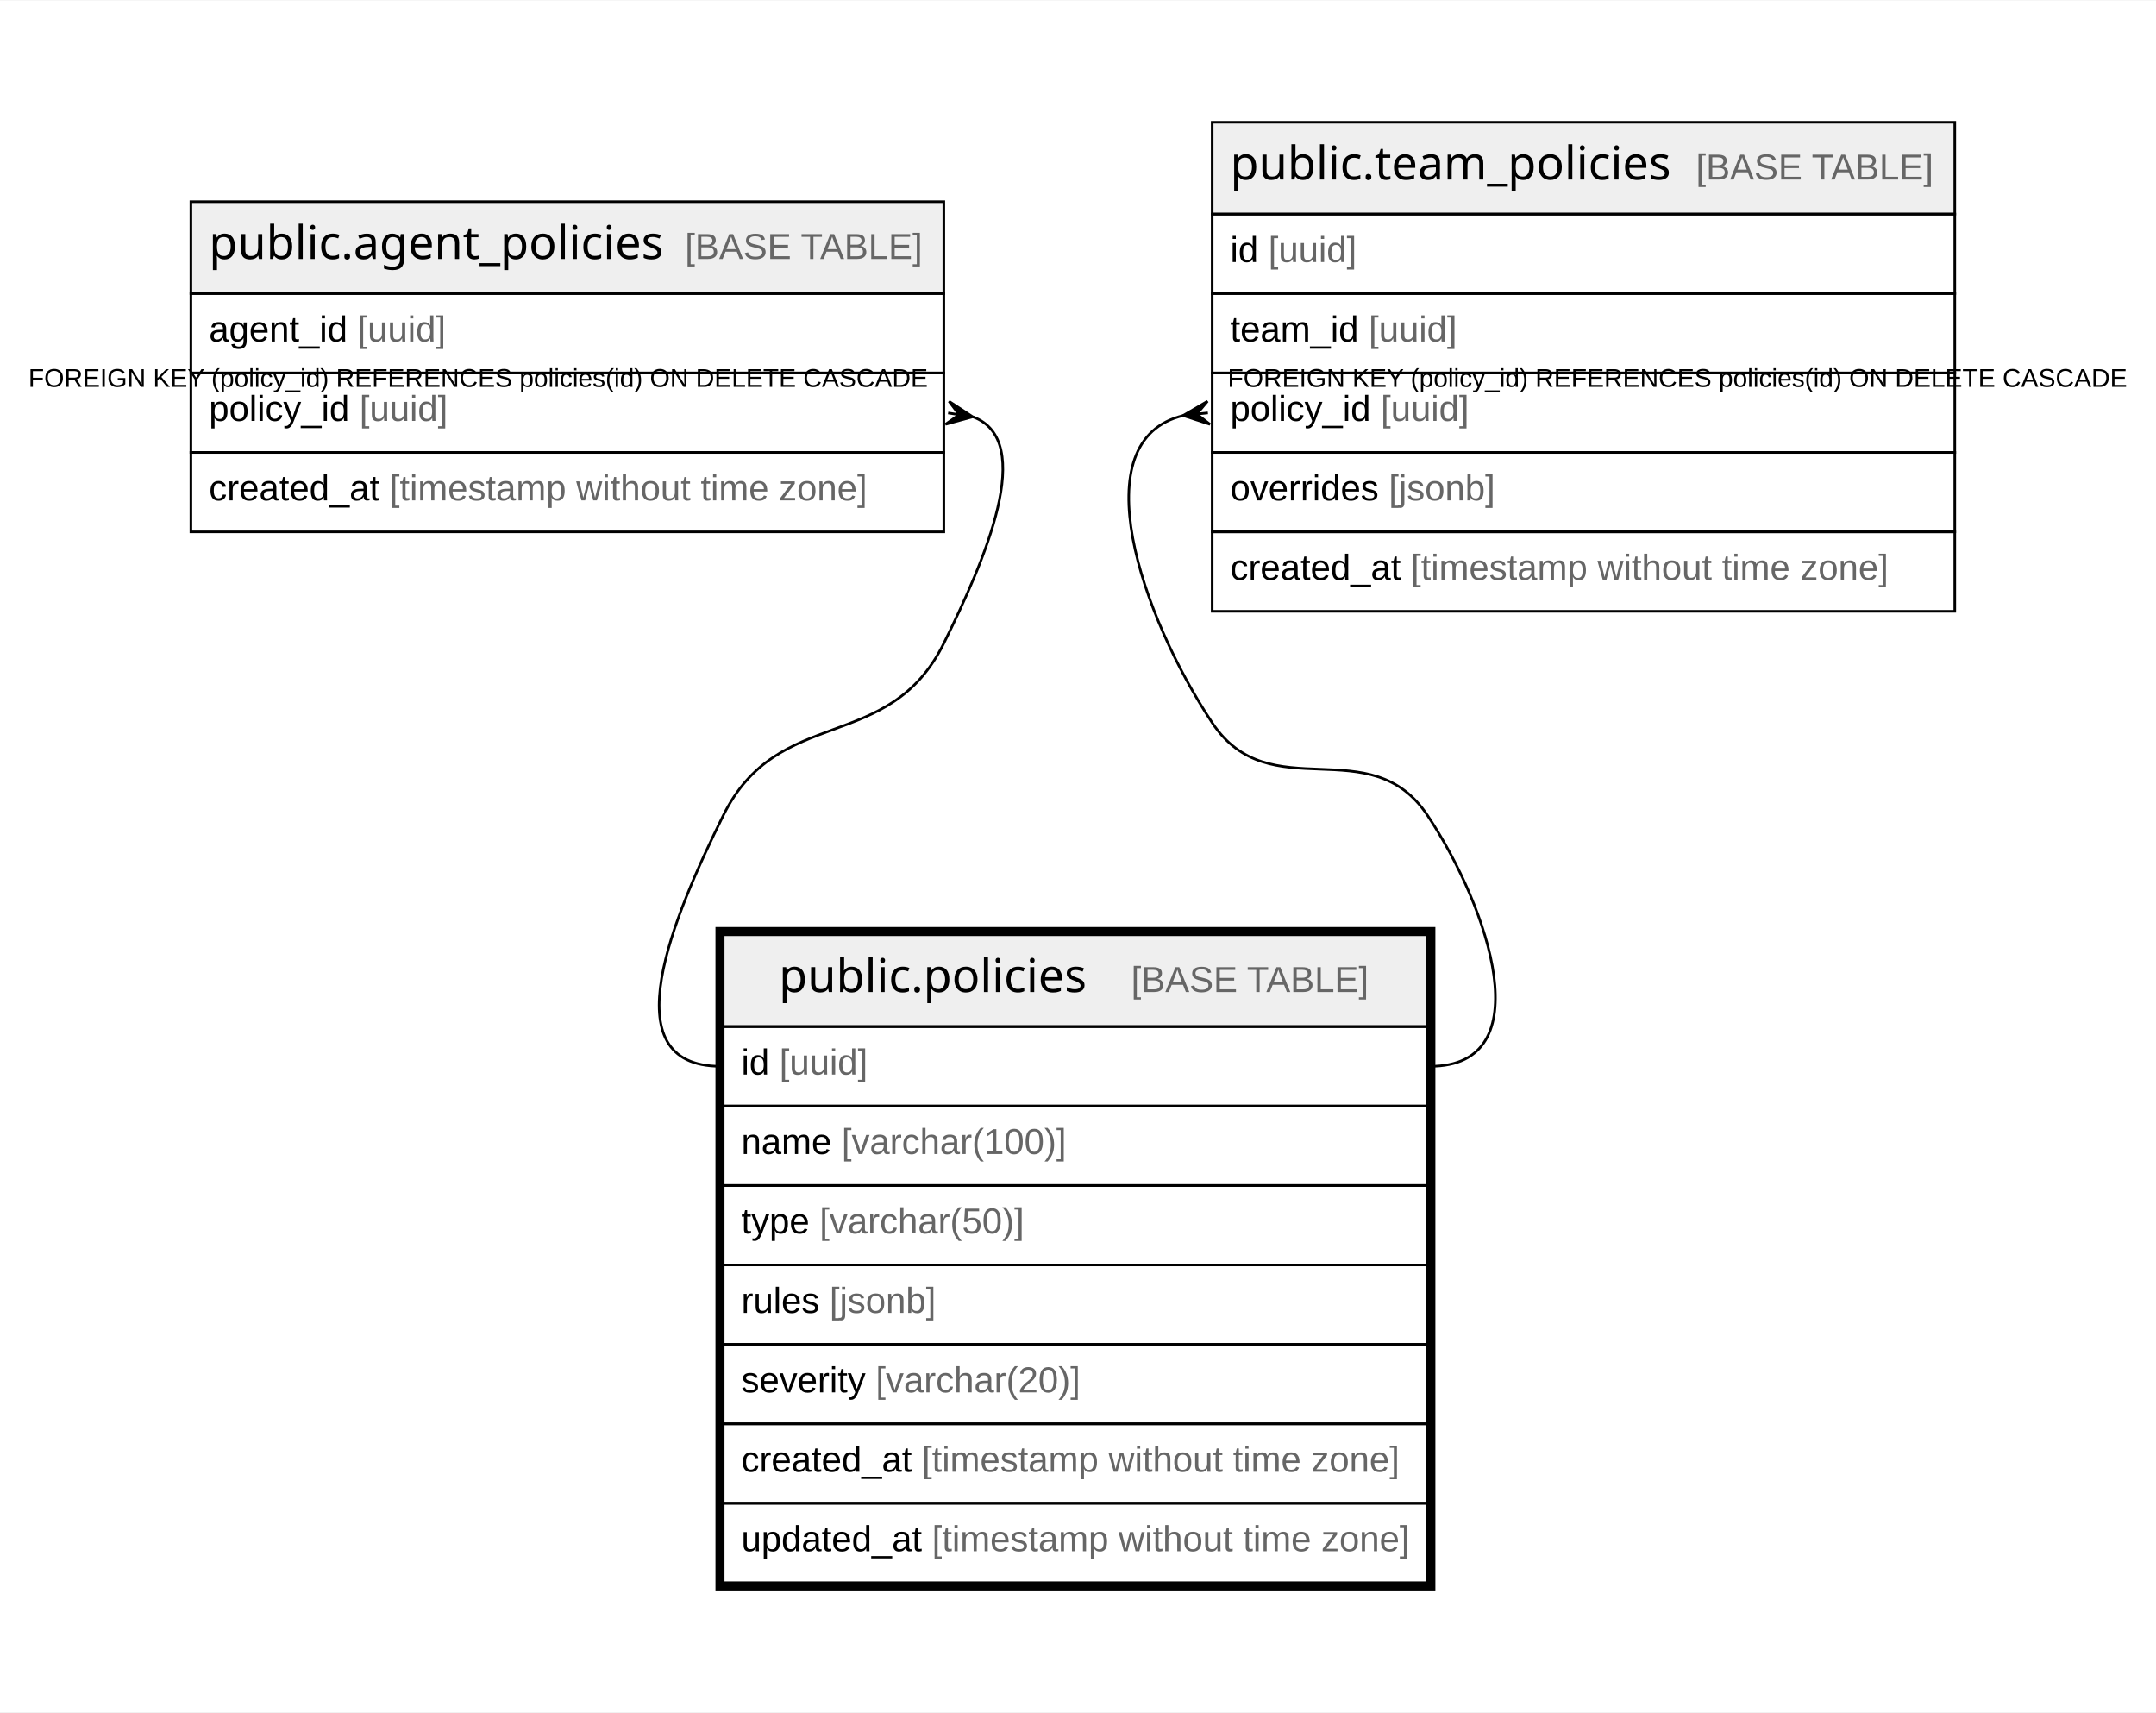
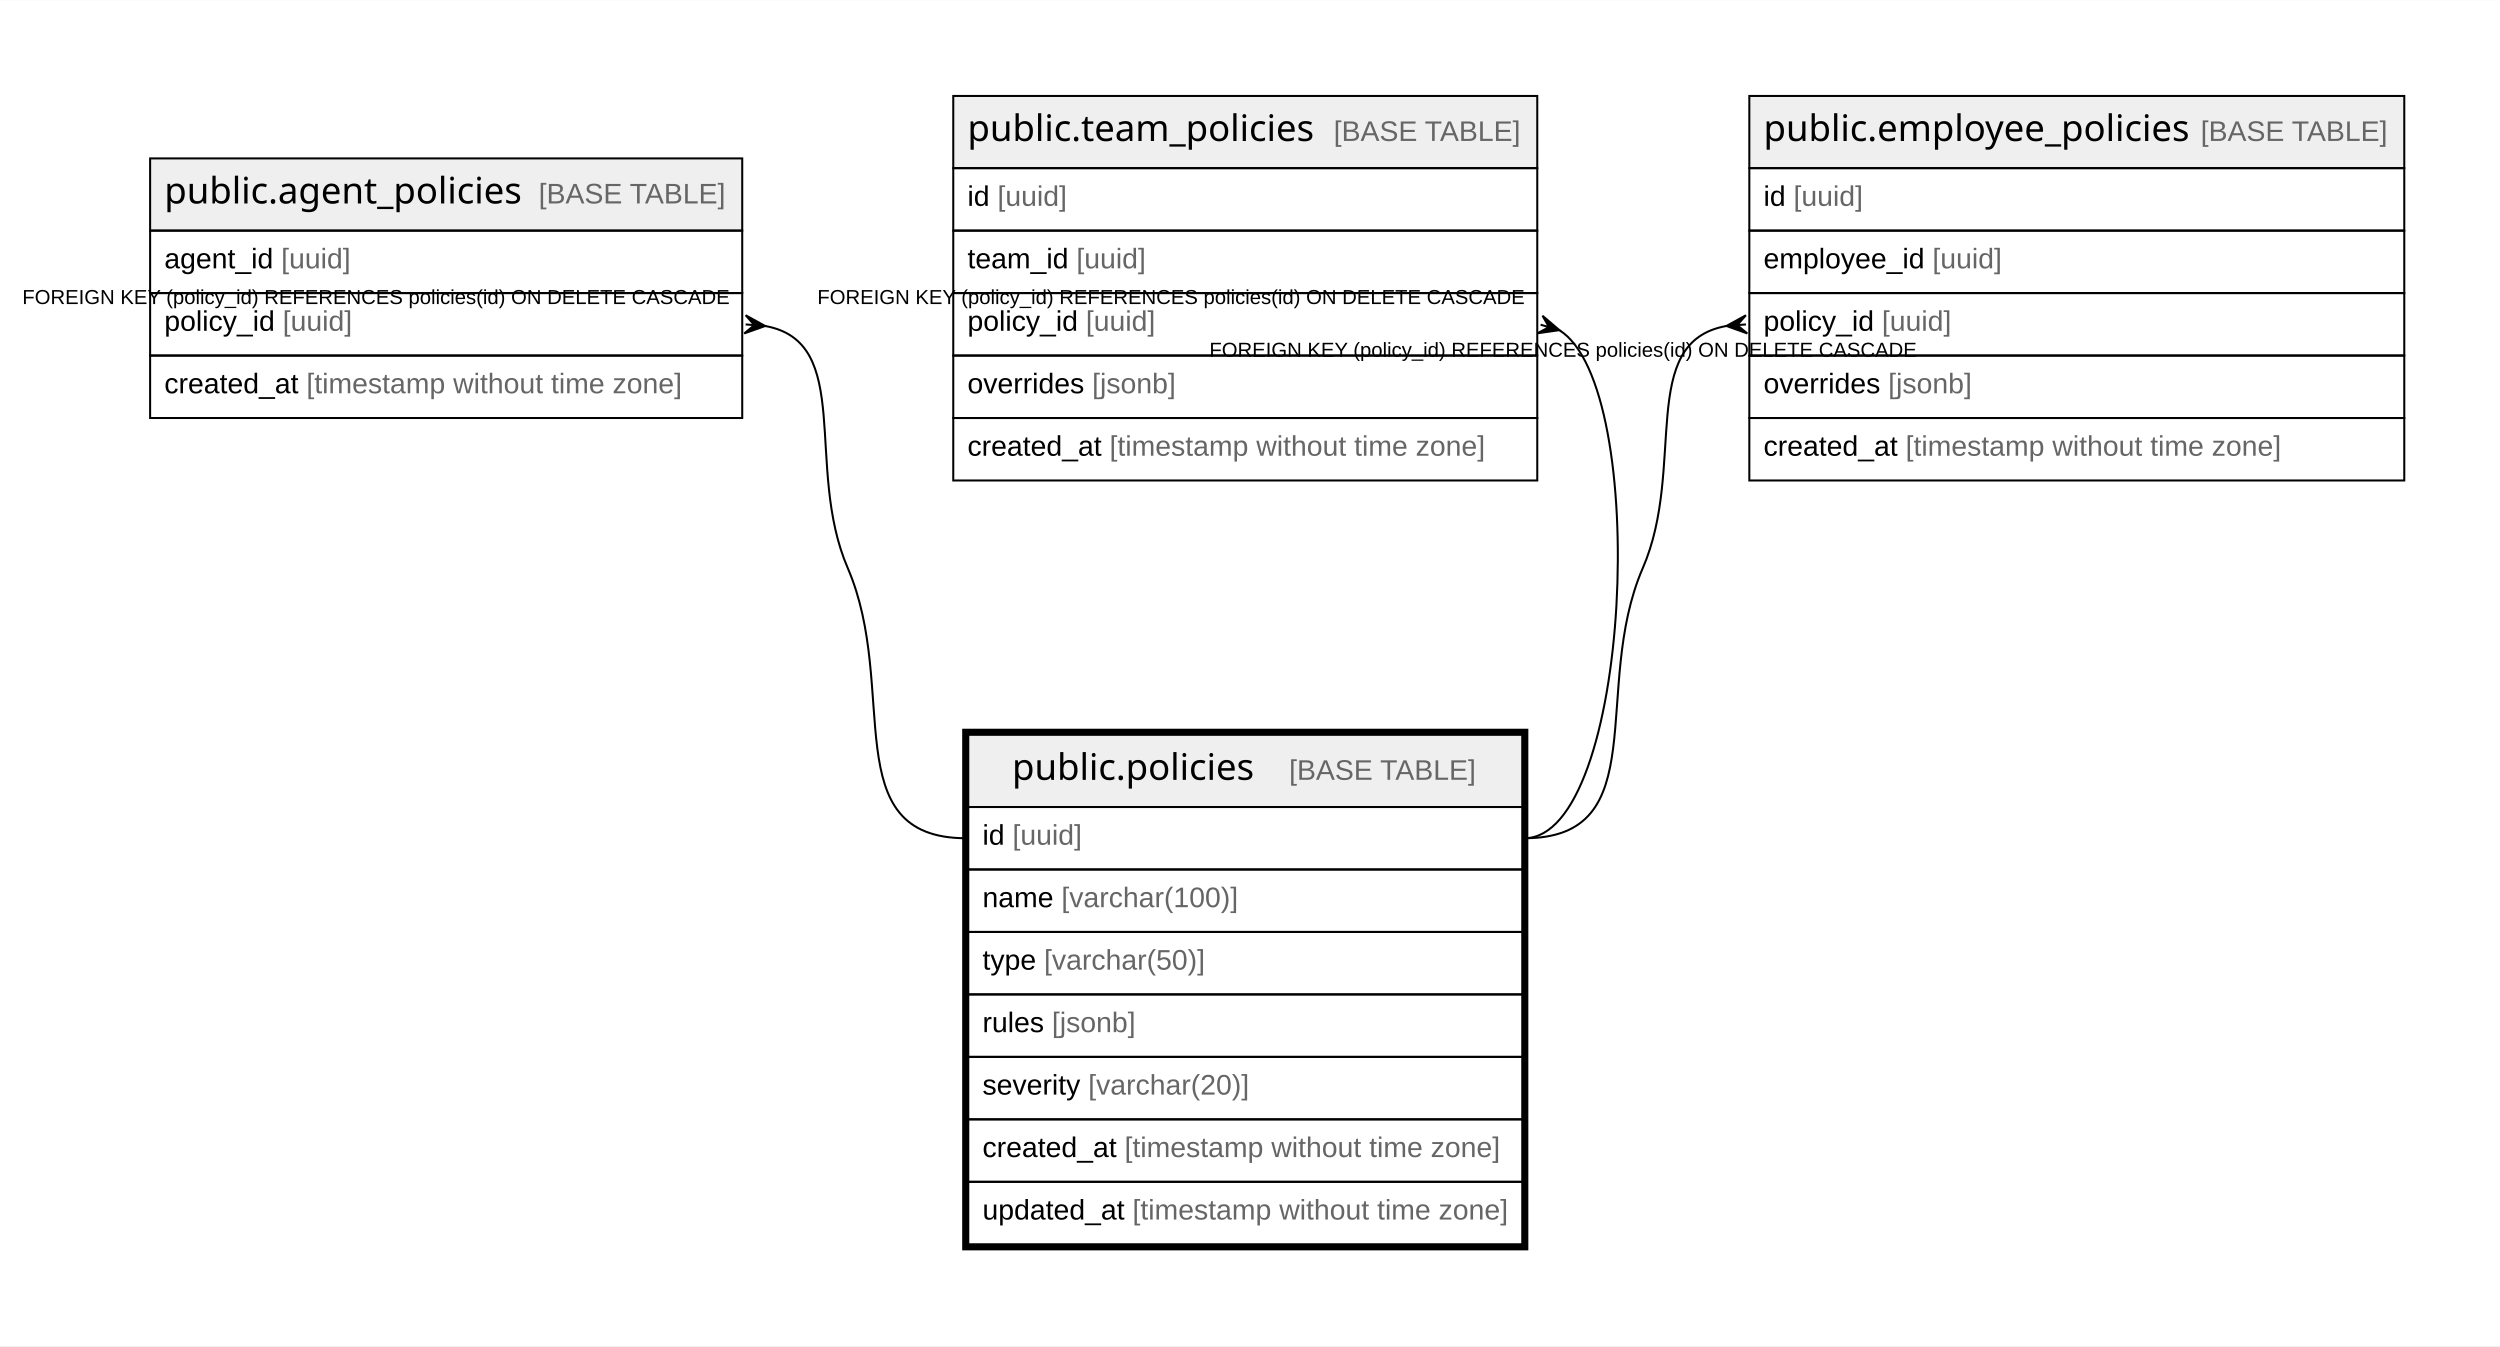
- <svg xmlns="http://www.w3.org/2000/svg" width="836pt" height="664pt" viewBox="0.00 0.00 835.99 663.60">
+ <svg xmlns="http://www.w3.org/2000/svg" width="1233pt" height="664pt" viewBox="0.00 0.00 1232.66 663.60">
  <g id="graph0" class="graph" transform="scale(1 1) rotate(0) translate(4 659.6)">
-     <polygon fill="white" stroke="none" points="-4,4 -4,-659.6 831.99,-659.6 831.99,4 -4,4" />
+     <polygon fill="white" stroke="none" points="-4,4 -4,-659.6 1228.66,-659.6 1228.66,4 -4,4" />
    <g id="node1" class="node">
-       <polygon fill="#efefef" stroke="none" points="276.42,-261.8 276.42,-297.4 549.57,-297.4 549.57,-261.8 276.42,-261.8" />
-       <polygon fill="none" stroke="black" points="276.42,-261.8 276.42,-297.4 549.57,-297.4 549.57,-261.8 276.42,-261.8" />
-       <text text-anchor="start" x="298.01" y="-275.2" font-family="Arial Bold" font-size="18.00">public.policies</text>
-       <text text-anchor="start" x="403.49" y="-275.2" font-family="Arial" font-size="14.00">    </text>
-       <text text-anchor="start" x="434.61" y="-275.2" font-family="Arial" font-size="14.00" fill="#666666">[BASE TABLE]</text>
-       <polygon fill="none" stroke="black" points="276.42,-231 276.42,-261.8 549.57,-261.8 549.57,-231 276.42,-231" />
-       <text text-anchor="start" x="283.42" y="-243.2" font-family="Arial" font-size="14.00">id </text>
-       <text text-anchor="start" x="298.21" y="-243.2" font-family="Arial" font-size="14.00" fill="#666666">[uuid]</text>
-       <polygon fill="none" stroke="black" points="276.42,-200.2 276.42,-231 549.57,-231 549.57,-200.2 276.42,-200.2" />
-       <text text-anchor="start" x="283.42" y="-212.4" font-family="Arial" font-size="14.00">name </text>
-       <text text-anchor="start" x="322.33" y="-212.4" font-family="Arial" font-size="14.00" fill="#666666">[varchar(100)]</text>
-       <polygon fill="none" stroke="black" points="276.42,-169.4 276.42,-200.2 549.57,-200.2 549.57,-169.4 276.42,-169.4" />
-       <text text-anchor="start" x="283.42" y="-181.6" font-family="Arial" font-size="14.00">type </text>
-       <text text-anchor="start" x="313.78" y="-181.6" font-family="Arial" font-size="14.00" fill="#666666">[varchar(50)]</text>
-       <polygon fill="none" stroke="black" points="276.42,-138.6 276.42,-169.4 549.57,-169.4 549.57,-138.6 276.42,-138.6" />
-       <text text-anchor="start" x="283.42" y="-150.8" font-family="Arial" font-size="14.00">rules </text>
-       <text text-anchor="start" x="317.66" y="-150.8" font-family="Arial" font-size="14.00" fill="#666666">[jsonb]</text>
-       <polygon fill="none" stroke="black" points="276.42,-107.8 276.42,-138.6 549.57,-138.6 549.57,-107.8 276.42,-107.8" />
-       <text text-anchor="start" x="283.42" y="-120" font-family="Arial" font-size="14.00">severity </text>
-       <text text-anchor="start" x="335.55" y="-120" font-family="Arial" font-size="14.00" fill="#666666">[varchar(20)]</text>
-       <polygon fill="none" stroke="black" points="276.42,-77 276.42,-107.8 549.57,-107.8 549.57,-77 276.42,-77" />
-       <text text-anchor="start" x="283.42" y="-89.2" font-family="Arial" font-size="14.00">created_at </text>
-       <text text-anchor="start" x="353.47" y="-89.2" font-family="Arial" font-size="14.00" fill="#666666">[timestamp without time zone]</text>
-       <polygon fill="none" stroke="black" points="276.42,-46.2 276.42,-77 549.57,-77 549.57,-46.2 276.42,-46.2" />
-       <text text-anchor="start" x="283.42" y="-58.4" font-family="Arial" font-size="14.00">updated_at </text>
-       <text text-anchor="start" x="357.38" y="-58.4" font-family="Arial" font-size="14.00" fill="#666666">[timestamp without time zone]</text>
-       <polygon fill="none" stroke="black" stroke-width="3" points="274.92,-44.7 274.92,-298.9 551.07,-298.9 551.07,-44.7 274.92,-44.7" />
+       <polygon fill="#efefef" stroke="none" points="473.42,-261.8 473.42,-297.4 746.57,-297.4 746.57,-261.8 473.42,-261.8" />
+       <polygon fill="none" stroke="black" points="473.42,-261.8 473.42,-297.4 746.57,-297.4 746.57,-261.8 473.42,-261.8" />
+       <text text-anchor="start" x="495.01" y="-275.2" font-family="Arial Bold" font-size="18.00">public.policies</text>
+       <text text-anchor="start" x="600.49" y="-275.2" font-family="Arial" font-size="14.00">    </text>
+       <text text-anchor="start" x="631.61" y="-275.2" font-family="Arial" font-size="14.00" fill="#666666">[BASE TABLE]</text>
+       <polygon fill="none" stroke="black" points="473.42,-231 473.42,-261.8 746.57,-261.8 746.57,-231 473.42,-231" />
+       <text text-anchor="start" x="480.42" y="-243.2" font-family="Arial" font-size="14.00">id </text>
+       <text text-anchor="start" x="495.21" y="-243.2" font-family="Arial" font-size="14.00" fill="#666666">[uuid]</text>
+       <polygon fill="none" stroke="black" points="473.42,-200.2 473.42,-231 746.57,-231 746.57,-200.2 473.42,-200.2" />
+       <text text-anchor="start" x="480.42" y="-212.4" font-family="Arial" font-size="14.00">name </text>
+       <text text-anchor="start" x="519.33" y="-212.4" font-family="Arial" font-size="14.00" fill="#666666">[varchar(100)]</text>
+       <polygon fill="none" stroke="black" points="473.42,-169.4 473.42,-200.2 746.57,-200.2 746.57,-169.4 473.42,-169.4" />
+       <text text-anchor="start" x="480.42" y="-181.6" font-family="Arial" font-size="14.00">type </text>
+       <text text-anchor="start" x="510.78" y="-181.6" font-family="Arial" font-size="14.00" fill="#666666">[varchar(50)]</text>
+       <polygon fill="none" stroke="black" points="473.42,-138.6 473.42,-169.4 746.57,-169.4 746.57,-138.6 473.42,-138.6" />
+       <text text-anchor="start" x="480.42" y="-150.8" font-family="Arial" font-size="14.00">rules </text>
+       <text text-anchor="start" x="514.66" y="-150.8" font-family="Arial" font-size="14.00" fill="#666666">[jsonb]</text>
+       <polygon fill="none" stroke="black" points="473.42,-107.8 473.42,-138.6 746.57,-138.6 746.57,-107.8 473.42,-107.8" />
+       <text text-anchor="start" x="480.42" y="-120" font-family="Arial" font-size="14.00">severity </text>
+       <text text-anchor="start" x="532.55" y="-120" font-family="Arial" font-size="14.00" fill="#666666">[varchar(20)]</text>
+       <polygon fill="none" stroke="black" points="473.42,-77 473.42,-107.8 746.57,-107.8 746.57,-77 473.42,-77" />
+       <text text-anchor="start" x="480.42" y="-89.2" font-family="Arial" font-size="14.00">created_at </text>
+       <text text-anchor="start" x="550.47" y="-89.2" font-family="Arial" font-size="14.00" fill="#666666">[timestamp without time zone]</text>
+       <polygon fill="none" stroke="black" points="473.42,-46.2 473.42,-77 746.57,-77 746.57,-46.2 473.42,-46.2" />
+       <text text-anchor="start" x="480.42" y="-58.4" font-family="Arial" font-size="14.00">updated_at </text>
+       <text text-anchor="start" x="554.38" y="-58.4" font-family="Arial" font-size="14.00" fill="#666666">[timestamp without time zone]</text>
+       <polygon fill="none" stroke="black" stroke-width="3" points="471.92,-44.7 471.92,-298.9 748.07,-298.9 748.07,-44.7 471.92,-44.7" />
    </g>
    <g id="node2" class="node">
      <polygon fill="#efefef" stroke="none" points="70.02,-546 70.02,-581.6 361.97,-581.6 361.97,-546 70.02,-546" />
      <polygon fill="none" stroke="black" points="70.02,-546 70.02,-581.6 361.97,-581.6 361.97,-546 70.02,-546" />
      <text text-anchor="start" x="77.02" y="-559.4" font-family="Arial Bold" font-size="18.00">public.agent_policies</text>
      <text text-anchor="start" x="230.48" y="-559.4" font-family="Arial" font-size="14.00">    </text>
      <text text-anchor="start" x="261.6" y="-559.4" font-family="Arial" font-size="14.00" fill="#666666">[BASE TABLE]</text>
      <polygon fill="none" stroke="black" points="70.02,-515.2 70.02,-546 361.97,-546 361.97,-515.2 70.02,-515.2" />
      <text text-anchor="start" x="77.02" y="-527.4" font-family="Arial" font-size="14.00">agent_id </text>
      <text text-anchor="start" x="134.63" y="-527.4" font-family="Arial" font-size="14.00" fill="#666666">[uuid]</text>
      <polygon fill="none" stroke="black" points="70.02,-484.4 70.02,-515.2 361.97,-515.2 361.97,-484.4 70.02,-484.4" />
      <text text-anchor="start" x="77.02" y="-496.6" font-family="Arial" font-size="14.00">policy_id </text>
      <text text-anchor="start" x="135.39" y="-496.6" font-family="Arial" font-size="14.00" fill="#666666">[uuid]</text>
      <polygon fill="none" stroke="black" points="70.02,-453.6 70.02,-484.4 361.97,-484.4 361.97,-453.6 70.02,-453.6" />
      <text text-anchor="start" x="77.02" y="-465.8" font-family="Arial" font-size="14.00">created_at </text>
      <text text-anchor="start" x="147.07" y="-465.8" font-family="Arial" font-size="14.00" fill="#666666">[timestamp without time zone]</text>
    </g>
    <g id="edge1" class="edge">
-       <path fill="none" stroke="black" d="M373.2,-498.21C398.07,-489.06 377.8,-442.4 361.97,-410.4 340.58,-367.17 297.8,-386.84 276.42,-343.6 257.28,-304.87 232.22,-246.4 275.42,-246.4" />
-       <polygon fill="black" stroke="black" points="373.18,-498.21 362.61,-495.3 367.91,-499.03 363.63,-499.7 363.63,-499.7 363.63,-499.7 367.91,-499.03 363.99,-504.2 373.18,-498.21" />
+       <path fill="none" stroke="black" d="M373.13,-498.99C417.36,-491.23 392.48,-429.45 414,-379.6 439.61,-320.25 407.78,-246.4 472.42,-246.4" />
+       <polygon fill="black" stroke="black" points="373.27,-498.98 362.94,-495.29 367.95,-499.4 363.64,-499.75 363.64,-499.75 363.64,-499.75 367.95,-499.4 363.66,-504.26 373.27,-498.98" />
      <text text-anchor="start" x="7" y="-509.8" font-family="Arial" font-size="10.00">FOREIGN KEY (policy_id) REFERENCES policies(id) ON DELETE CASCADE</text>
    </g>
    <g id="node3" class="node">
      <polygon fill="#efefef" stroke="none" points="466.02,-576.8 466.02,-612.4 753.97,-612.4 753.97,-576.8 466.02,-576.8" />
      <polygon fill="none" stroke="black" points="466.02,-576.8 466.02,-612.4 753.97,-612.4 753.97,-576.8 466.02,-576.8" />
      <text text-anchor="start" x="473.02" y="-590.2" font-family="Arial Bold" font-size="18.00">public.team_policies</text>
      <text text-anchor="start" x="622.48" y="-590.2" font-family="Arial" font-size="14.00">    </text>
      <text text-anchor="start" x="653.6" y="-590.2" font-family="Arial" font-size="14.00" fill="#666666">[BASE TABLE]</text>
      <polygon fill="none" stroke="black" points="466.02,-546 466.02,-576.8 753.97,-576.8 753.97,-546 466.02,-546" />
      <text text-anchor="start" x="473.02" y="-558.2" font-family="Arial" font-size="14.00">id </text>
      <text text-anchor="start" x="487.81" y="-558.2" font-family="Arial" font-size="14.00" fill="#666666">[uuid]</text>
      <polygon fill="none" stroke="black" points="466.02,-515.2 466.02,-546 753.97,-546 753.97,-515.2 466.02,-515.2" />
      <text text-anchor="start" x="473.02" y="-527.4" font-family="Arial" font-size="14.00">team_id </text>
      <text text-anchor="start" x="526.72" y="-527.4" font-family="Arial" font-size="14.00" fill="#666666">[uuid]</text>
      <polygon fill="none" stroke="black" points="466.02,-484.4 466.02,-515.2 753.97,-515.2 753.97,-484.4 466.02,-484.4" />
      <text text-anchor="start" x="473.02" y="-496.6" font-family="Arial" font-size="14.00">policy_id </text>
      <text text-anchor="start" x="531.39" y="-496.6" font-family="Arial" font-size="14.00" fill="#666666">[uuid]</text>
      <polygon fill="none" stroke="black" points="466.02,-453.6 466.02,-484.4 753.97,-484.4 753.97,-453.6 466.02,-453.6" />
      <text text-anchor="start" x="473.02" y="-465.8" font-family="Arial" font-size="14.00">overrides </text>
      <text text-anchor="start" x="534.49" y="-465.8" font-family="Arial" font-size="14.00" fill="#666666">[jsonb]</text>
      <polygon fill="none" stroke="black" points="466.02,-422.8 466.02,-453.6 753.97,-453.6 753.97,-422.8 466.02,-422.8" />
      <text text-anchor="start" x="473.02" y="-435" font-family="Arial" font-size="14.00">created_at </text>
      <text text-anchor="start" x="543.07" y="-435" font-family="Arial" font-size="14.00" fill="#666666">[timestamp without time zone]</text>
    </g>
    <g id="edge2" class="edge">
-       <path fill="none" stroke="black" d="M454.89,-498.71C415.12,-489.31 438.55,-420.98 466.02,-379.6 488.39,-345.92 527.17,-377.26 549.57,-343.6 573.5,-307.63 593.77,-246.4 550.57,-246.4" />
-       <polygon fill="black" stroke="black" points="454.75,-498.7 464.21,-504.24 460.05,-499.27 464.36,-499.73 464.36,-499.73 464.36,-499.73 460.05,-499.27 465.17,-495.29 454.75,-498.7" />
-       <text text-anchor="start" x="472.02" y="-509.8" font-family="Arial" font-size="10.00">FOREIGN KEY (policy_id) REFERENCES policies(id) ON DELETE CASCADE</text>
+       <path fill="none" stroke="black" d="M764.79,-496.95C810.19,-469.11 800.38,-246.4 747.57,-246.4" />
+       <polygon fill="black" stroke="black" points="764.9,-496.92 754.04,-495.38 759.77,-498.41 755.61,-499.61 755.61,-499.61 755.61,-499.61 759.77,-498.41 756.54,-504.03 764.9,-496.92" />
+       <text text-anchor="start" x="399" y="-509.8" font-family="Arial" font-size="10.00">FOREIGN KEY (policy_id) REFERENCES policies(id) ON DELETE CASCADE</text>
+     </g>
+     <g id="node4" class="node">
+       <polygon fill="#efefef" stroke="none" points="858.53,-576.8 858.53,-612.4 1181.46,-612.4 1181.46,-576.8 858.53,-576.8" />
+       <polygon fill="none" stroke="black" points="858.53,-576.8 858.53,-612.4 1181.46,-612.4 1181.46,-576.8 858.53,-576.8" />
+       <text text-anchor="start" x="865.53" y="-590.2" font-family="Arial Bold" font-size="18.00">public.employee_policies</text>
+       <text text-anchor="start" x="1049.98" y="-590.2" font-family="Arial" font-size="14.00">    </text>
+       <text text-anchor="start" x="1081.09" y="-590.2" font-family="Arial" font-size="14.00" fill="#666666">[BASE TABLE]</text>
+       <polygon fill="none" stroke="black" points="858.53,-546 858.53,-576.8 1181.46,-576.8 1181.46,-546 858.53,-546" />
+       <text text-anchor="start" x="865.53" y="-558.2" font-family="Arial" font-size="14.00">id </text>
+       <text text-anchor="start" x="880.31" y="-558.2" font-family="Arial" font-size="14.00" fill="#666666">[uuid]</text>
+       <polygon fill="none" stroke="black" points="858.53,-515.2 858.53,-546 1181.46,-546 1181.46,-515.2 858.53,-515.2" />
+       <text text-anchor="start" x="865.53" y="-527.4" font-family="Arial" font-size="14.00">employee_id </text>
+       <text text-anchor="start" x="948.8" y="-527.4" font-family="Arial" font-size="14.00" fill="#666666">[uuid]</text>
+       <polygon fill="none" stroke="black" points="858.53,-484.4 858.53,-515.2 1181.46,-515.2 1181.46,-484.4 858.53,-484.4" />
+       <text text-anchor="start" x="865.53" y="-496.6" font-family="Arial" font-size="14.00">policy_id </text>
+       <text text-anchor="start" x="923.89" y="-496.6" font-family="Arial" font-size="14.00" fill="#666666">[uuid]</text>
+       <polygon fill="none" stroke="black" points="858.53,-453.6 858.53,-484.4 1181.46,-484.4 1181.46,-453.6 858.53,-453.6" />
+       <text text-anchor="start" x="865.53" y="-465.8" font-family="Arial" font-size="14.00">overrides </text>
+       <text text-anchor="start" x="927" y="-465.8" font-family="Arial" font-size="14.00" fill="#666666">[jsonb]</text>
+       <polygon fill="none" stroke="black" points="858.53,-422.8 858.53,-453.6 1181.46,-453.6 1181.46,-422.8 858.53,-422.8" />
+       <text text-anchor="start" x="865.53" y="-435" font-family="Arial" font-size="14.00">created_at </text>
+       <text text-anchor="start" x="935.58" y="-435" font-family="Arial" font-size="14.00" fill="#666666">[timestamp without time zone]</text>
+     </g>
+     <g id="edge3" class="edge">
+       <path fill="none" stroke="black" d="M847.35,-498.99C803.02,-491.24 827.63,-429.49 806,-379.6 780.28,-320.29 812.21,-246.4 747.57,-246.4" />
+       <polygon fill="black" stroke="black" points="847.23,-498.98 856.84,-504.26 852.54,-499.4 856.86,-499.75 856.86,-499.75 856.86,-499.75 852.54,-499.4 857.55,-495.29 847.23,-498.98" />
+       <text text-anchor="start" x="592.3" y="-483.8" font-family="Arial" font-size="10.00">FOREIGN KEY (policy_id) REFERENCES policies(id) ON DELETE CASCADE</text>
    </g>
  </g>
</svg>
